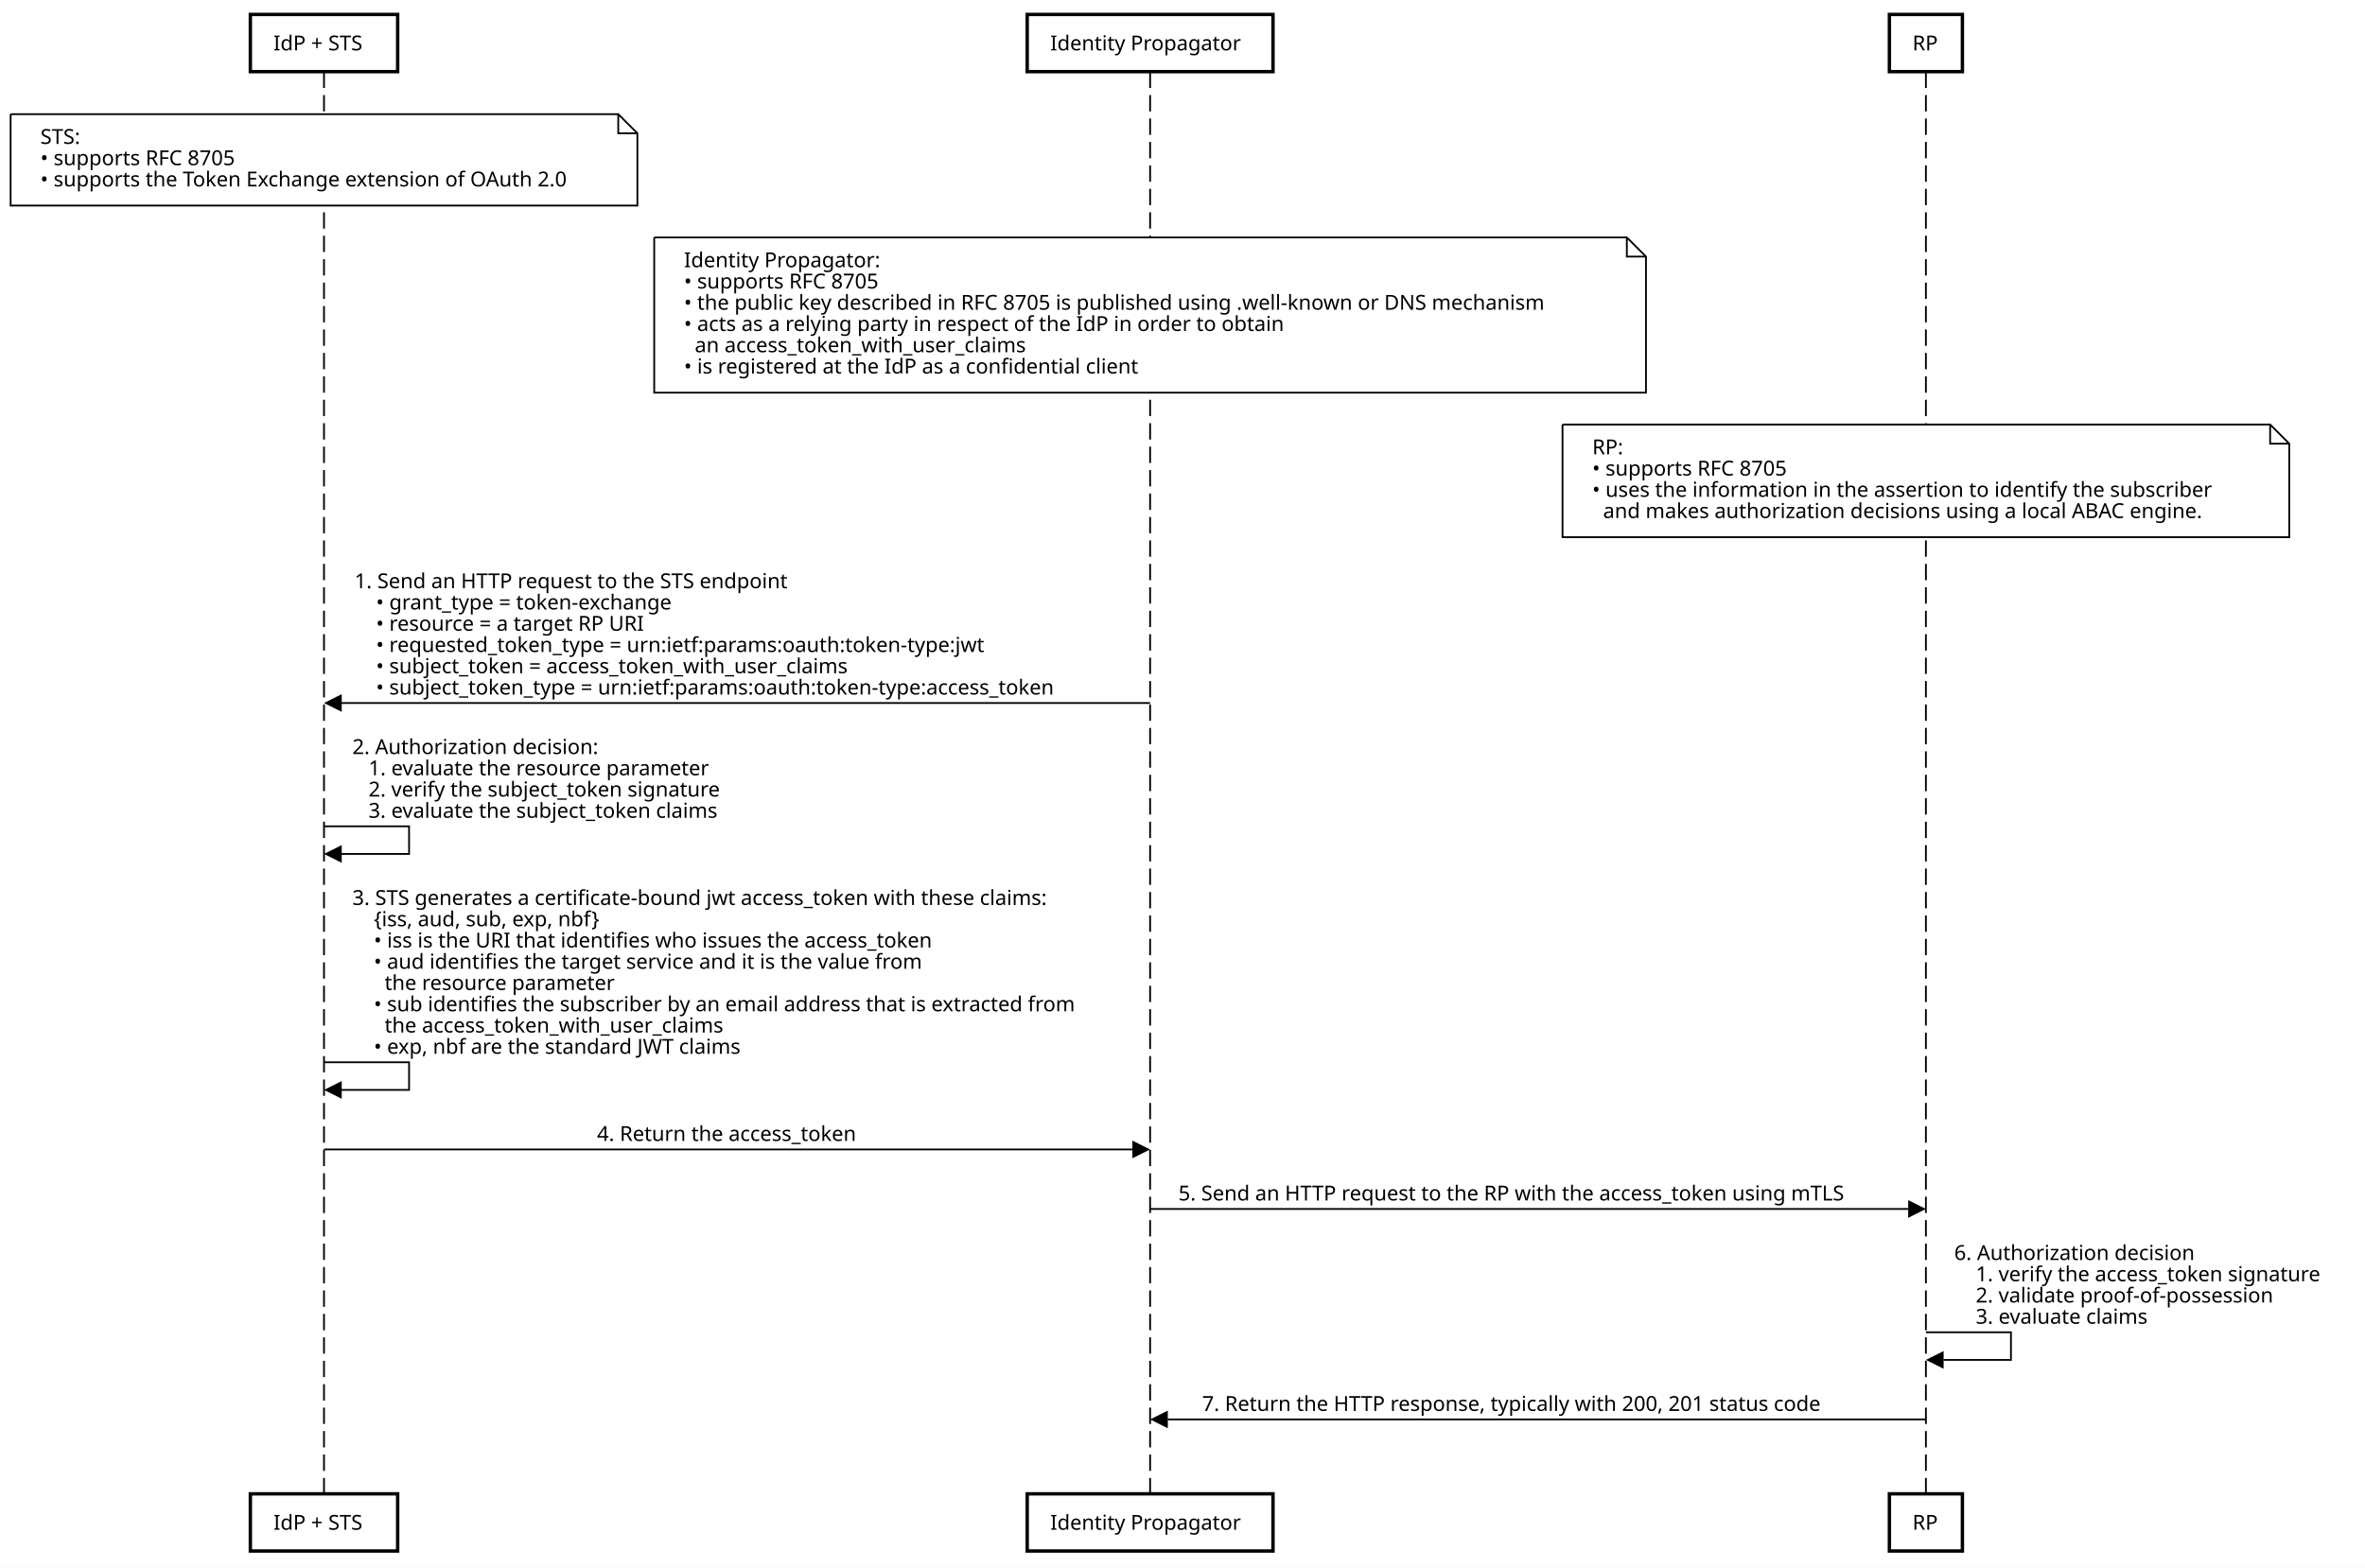
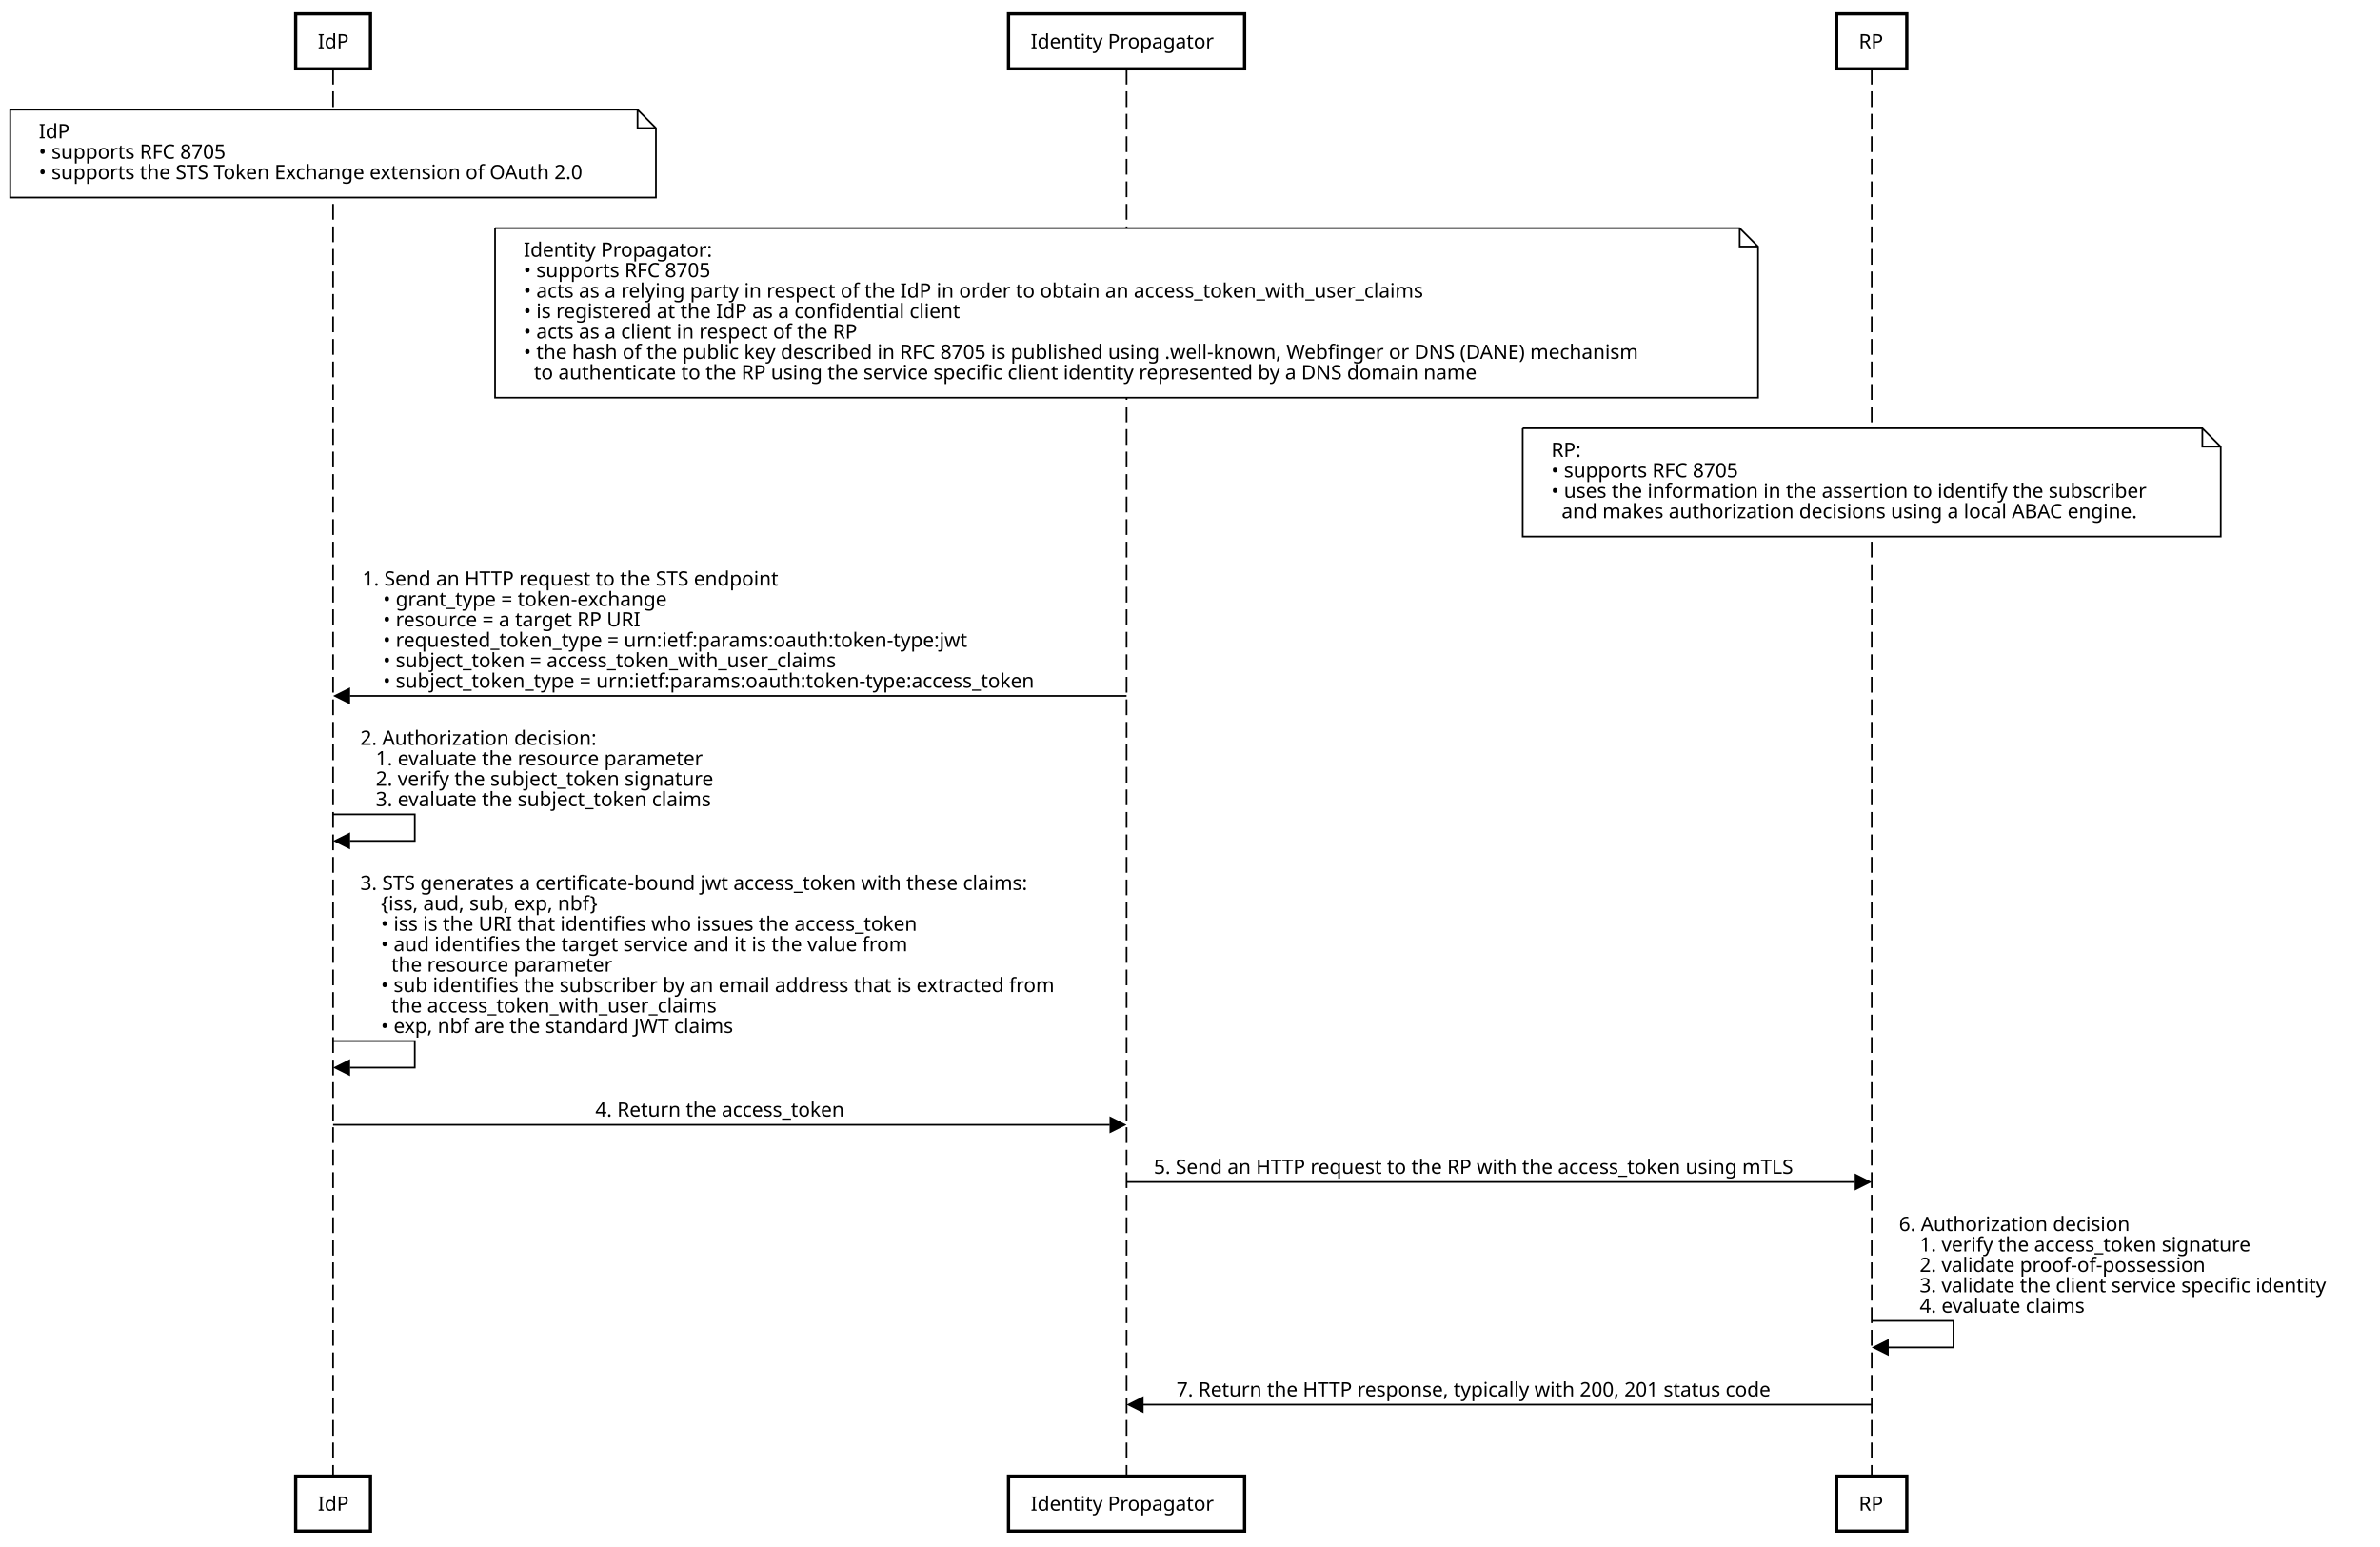
- <svg xmlns="http://www.w3.org/2000/svg" version="1.1" width="1677" height="1112">
+ <svg xmlns="http://www.w3.org/2000/svg" version="1.1" width="1757" height="1142">
  <defs />
  <g>
    <g />
    <g />
    <g />
    <g />
    <g />
    <g />
    <g />
    <g />
    <g />
    <g />
    <g />
    <g />
    <g />
    <g />
    <g />
    <g />
    <g />
    <g />
    <g />
    <g />
    <g />
    <g />
    <g />
    <g />
    <g />
    <g />
    <g />
    <g />
    <g />
    <g />
    <g />
    <g />
    <g />
    <g />
    <g />
    <g />
    <g />
    <g />
    <g />
    <g />
    <g />
-     <g>
-       <rect fill="white" stroke="none" x="0" y="0" width="1677" height="1112" />
-     </g>
-     <g />
-     <g>
-       <path fill="none" stroke="black" paint-order="fill stroke markers" d=" M 229.749 50.815 L 229.749 1059.577" stroke-miterlimit="10" stroke-width="1.257" stroke-dasharray="11.599,5.026" />
-       <path fill="none" stroke="black" paint-order="fill stroke markers" d=" M 815.527 50.815 L 815.527 1059.577" stroke-miterlimit="10" stroke-width="1.257" stroke-dasharray="11.599,5.026" />
-       <path fill="none" stroke="black" paint-order="fill stroke markers" d=" M 1365.637 50.815 L 1365.637 1059.577" stroke-miterlimit="10" stroke-width="1.257" stroke-dasharray="11.599,5.026" />
-     </g>
-     <g>
-       <path fill="none" stroke="none" />
-       <g>
-         <path fill="white" stroke="black" paint-order="fill stroke markers" d=" M 177.522 10.253 L 281.976 10.253 L 281.976 50.815 L 177.522 50.815 L 177.522 10.253 Z" stroke-miterlimit="10" stroke-width="2.413" stroke-dasharray="" />
-       </g>
-       <g>
-         <text fill="black" stroke="none" font-family="sans-serif" font-size="11pt" font-style="normal" font-weight="normal" text-decoration="normal" x="193.883" y="35.736" text-anchor="start" dominant-baseline="alphabetic" xml:space="preserve">IdP + STS</text>
-       </g>
-       <path fill="none" stroke="none" />
-       <g>
-         <path fill="white" stroke="black" paint-order="fill stroke markers" d=" M 728.383 10.253 L 902.671 10.253 L 902.671 50.815 L 728.383 50.815 L 728.383 10.253 Z" stroke-miterlimit="10" stroke-width="2.413" stroke-dasharray="" />
-       </g>
-       <g>
-         <text fill="black" stroke="none" font-family="sans-serif" font-size="11pt" font-style="normal" font-weight="normal" text-decoration="normal" x="744.744" y="35.736" text-anchor="start" dominant-baseline="alphabetic" xml:space="preserve">Identity Propagator</text>
-       </g>
-       <path fill="none" stroke="none" />
-       <g>
-         <path fill="white" stroke="black" paint-order="fill stroke markers" d=" M 1339.751 10.253 L 1391.522 10.253 L 1391.522 50.815 L 1339.751 50.815 L 1339.751 10.253 Z" stroke-miterlimit="10" stroke-width="2.413" stroke-dasharray="" />
-       </g>
-       <g>
-         <text fill="black" stroke="none" font-family="sans-serif" font-size="11pt" font-style="normal" font-weight="normal" text-decoration="normal" x="1356.112" y="35.736" text-anchor="start" dominant-baseline="alphabetic" xml:space="preserve">RP</text>
-       </g>
-       <path fill="none" stroke="none" />
-       <g>
-         <path fill="white" stroke="black" paint-order="fill stroke markers" d=" M 177.522 1059.577 L 281.976 1059.577 L 281.976 1100.138 L 177.522 1100.138 L 177.522 1059.577 Z" stroke-miterlimit="10" stroke-width="2.413" stroke-dasharray="" />
-       </g>
-       <g>
-         <text fill="black" stroke="none" font-family="sans-serif" font-size="11pt" font-style="normal" font-weight="normal" text-decoration="normal" x="193.883" y="1085.06" text-anchor="start" dominant-baseline="alphabetic" xml:space="preserve">IdP + STS</text>
-       </g>
-       <path fill="none" stroke="none" />
-       <g>
-         <path fill="white" stroke="black" paint-order="fill stroke markers" d=" M 728.383 1059.577 L 902.671 1059.577 L 902.671 1100.138 L 728.383 1100.138 L 728.383 1059.577 Z" stroke-miterlimit="10" stroke-width="2.413" stroke-dasharray="" />
-       </g>
-       <g>
-         <text fill="black" stroke="none" font-family="sans-serif" font-size="11pt" font-style="normal" font-weight="normal" text-decoration="normal" x="744.744" y="1085.06" text-anchor="start" dominant-baseline="alphabetic" xml:space="preserve">Identity Propagator</text>
-       </g>
-       <path fill="none" stroke="none" />
-       <g>
-         <path fill="white" stroke="black" paint-order="fill stroke markers" d=" M 1339.751 1059.577 L 1391.522 1059.577 L 1391.522 1100.138 L 1339.751 1100.138 L 1339.751 1059.577 Z" stroke-miterlimit="10" stroke-width="2.413" stroke-dasharray="" />
-       </g>
-       <g>
-         <text fill="black" stroke="none" font-family="sans-serif" font-size="11pt" font-style="normal" font-weight="normal" text-decoration="normal" x="1356.112" y="1085.06" text-anchor="start" dominant-baseline="alphabetic" xml:space="preserve">RP</text>
-       </g>
-     </g>
-     <g>
-       <path fill="white" stroke="black" paint-order="fill stroke markers" d=" M 7.539 80.972 L 438.389 80.972 L 451.96 94.543 L 451.96 145.811 L 7.539 145.811 L 7.539 80.972 M 438.389 80.972 L 438.389 94.543 L 451.96 94.543" stroke-miterlimit="10" stroke-width="1.257" stroke-dasharray="" />
-       <g>
-         <text fill="black" stroke="none" font-family="sans-serif" font-size="11pt" font-style="normal" font-weight="normal" text-decoration="normal" x="28.649" y="102.082" text-anchor="start" dominant-baseline="alphabetic" xml:space="preserve">STS:</text>
+     <g />
+     <g />
+     <g>
+       <rect fill="white" stroke="none" x="0" y="0" width="1757" height="1142" />
+     </g>
+     <g />
+     <g>
+       <path fill="none" stroke="black" paint-order="fill stroke markers" d=" M 245.883 50.815 L 245.883 1089.734" stroke-miterlimit="10" stroke-width="1.257" stroke-dasharray="11.599,5.026" />
+       <path fill="none" stroke="black" paint-order="fill stroke markers" d=" M 831.66 50.815 L 831.66 1089.734" stroke-miterlimit="10" stroke-width="1.257" stroke-dasharray="11.599,5.026" />
+       <path fill="none" stroke="black" paint-order="fill stroke markers" d=" M 1381.77 50.815 L 1381.77 1089.734" stroke-miterlimit="10" stroke-width="1.257" stroke-dasharray="11.599,5.026" />
+     </g>
+     <g>
+       <path fill="none" stroke="none" />
+       <g>
+         <path fill="white" stroke="black" paint-order="fill stroke markers" d=" M 218.272 10.253 L 273.493 10.253 L 273.493 50.815 L 218.272 50.815 L 218.272 10.253 Z" stroke-miterlimit="10" stroke-width="2.413" stroke-dasharray="" />
+       </g>
+       <g>
+         <text fill="black" stroke="none" font-family="sans-serif" font-size="11pt" font-style="normal" font-weight="normal" text-decoration="normal" x="234.633" y="35.736" text-anchor="start" dominant-baseline="alphabetic" xml:space="preserve">IdP</text>
+       </g>
+       <path fill="none" stroke="none" />
+       <g>
+         <path fill="white" stroke="black" paint-order="fill stroke markers" d=" M 744.517 10.253 L 918.804 10.253 L 918.804 50.815 L 744.517 50.815 L 744.517 10.253 Z" stroke-miterlimit="10" stroke-width="2.413" stroke-dasharray="" />
+       </g>
+       <g>
+         <text fill="black" stroke="none" font-family="sans-serif" font-size="11pt" font-style="normal" font-weight="normal" text-decoration="normal" x="760.877" y="35.736" text-anchor="start" dominant-baseline="alphabetic" xml:space="preserve">Identity Propagator</text>
+       </g>
+       <path fill="none" stroke="none" />
+       <g>
+         <path fill="white" stroke="black" paint-order="fill stroke markers" d=" M 1355.885 10.253 L 1407.655 10.253 L 1407.655 50.815 L 1355.885 50.815 L 1355.885 10.253 Z" stroke-miterlimit="10" stroke-width="2.413" stroke-dasharray="" />
+       </g>
+       <g>
+         <text fill="black" stroke="none" font-family="sans-serif" font-size="11pt" font-style="normal" font-weight="normal" text-decoration="normal" x="1372.245" y="35.736" text-anchor="start" dominant-baseline="alphabetic" xml:space="preserve">RP</text>
+       </g>
+       <path fill="none" stroke="none" />
+       <g>
+         <path fill="white" stroke="black" paint-order="fill stroke markers" d=" M 218.272 1089.734 L 273.493 1089.734 L 273.493 1130.296 L 218.272 1130.296 L 218.272 1089.734 Z" stroke-miterlimit="10" stroke-width="2.413" stroke-dasharray="" />
+       </g>
+       <g>
+         <text fill="black" stroke="none" font-family="sans-serif" font-size="11pt" font-style="normal" font-weight="normal" text-decoration="normal" x="234.633" y="1115.217" text-anchor="start" dominant-baseline="alphabetic" xml:space="preserve">IdP</text>
+       </g>
+       <path fill="none" stroke="none" />
+       <g>
+         <path fill="white" stroke="black" paint-order="fill stroke markers" d=" M 744.517 1089.734 L 918.804 1089.734 L 918.804 1130.296 L 744.517 1130.296 L 744.517 1089.734 Z" stroke-miterlimit="10" stroke-width="2.413" stroke-dasharray="" />
+       </g>
+       <g>
+         <text fill="black" stroke="none" font-family="sans-serif" font-size="11pt" font-style="normal" font-weight="normal" text-decoration="normal" x="760.877" y="1115.217" text-anchor="start" dominant-baseline="alphabetic" xml:space="preserve">Identity Propagator</text>
+       </g>
+       <path fill="none" stroke="none" />
+       <g>
+         <path fill="white" stroke="black" paint-order="fill stroke markers" d=" M 1355.885 1089.734 L 1407.655 1089.734 L 1407.655 1130.296 L 1355.885 1130.296 L 1355.885 1089.734 Z" stroke-miterlimit="10" stroke-width="2.413" stroke-dasharray="" />
+       </g>
+       <g>
+         <text fill="black" stroke="none" font-family="sans-serif" font-size="11pt" font-style="normal" font-weight="normal" text-decoration="normal" x="1372.245" y="1115.217" text-anchor="start" dominant-baseline="alphabetic" xml:space="preserve">RP</text>
+       </g>
+     </g>
+     <g>
+       <path fill="white" stroke="black" paint-order="fill stroke markers" d=" M 7.539 80.972 L 470.655 80.972 L 484.226 94.543 L 484.226 145.811 L 7.539 145.811 L 7.539 80.972 M 470.655 80.972 L 470.655 94.543 L 484.226 94.543" stroke-miterlimit="10" stroke-width="1.257" stroke-dasharray="" />
+       <g>
+         <text fill="black" stroke="none" font-family="sans-serif" font-size="11pt" font-style="normal" font-weight="normal" text-decoration="normal" x="28.649" y="102.082" text-anchor="start" dominant-baseline="alphabetic" xml:space="preserve">IdP</text>
        <text fill="black" stroke="none" font-family="sans-serif" font-size="11pt" font-style="normal" font-weight="normal" text-decoration="normal" x="28.649" y="117.161" text-anchor="start" dominant-baseline="alphabetic" xml:space="preserve">• supports RFC 8705</text>
-         <text fill="black" stroke="none" font-family="sans-serif" font-size="11pt" font-style="normal" font-weight="normal" text-decoration="normal" x="28.649" y="132.24" text-anchor="start" dominant-baseline="alphabetic" xml:space="preserve">• supports the Token Exchange extension of OAuth 2.0</text>
-       </g>
-       <path fill="white" stroke="black" paint-order="fill stroke markers" d=" M 463.9 168.429 L 1153.583 168.429 L 1167.154 181.999 L 1167.154 278.503 L 463.9 278.503 L 463.9 168.429 M 1153.583 168.429 L 1153.583 181.999 L 1167.154 181.999" stroke-miterlimit="10" stroke-width="1.257" stroke-dasharray="" />
-       <g>
-         <text fill="black" stroke="none" font-family="sans-serif" font-size="11pt" font-style="normal" font-weight="normal" text-decoration="normal" x="485.01" y="189.539" text-anchor="start" dominant-baseline="alphabetic" xml:space="preserve">Identity Propagator:</text>
-         <text fill="black" stroke="none" font-family="sans-serif" font-size="11pt" font-style="normal" font-weight="normal" text-decoration="normal" x="485.01" y="204.617" text-anchor="start" dominant-baseline="alphabetic" xml:space="preserve">• supports RFC 8705</text>
-         <text fill="black" stroke="none" font-family="sans-serif" font-size="11pt" font-style="normal" font-weight="normal" text-decoration="normal" x="485.01" y="219.696" text-anchor="start" dominant-baseline="alphabetic" xml:space="preserve">• the public key described in RFC 8705 is published using .well-known or DNS mechanism</text>
-         <text fill="black" stroke="none" font-family="sans-serif" font-size="11pt" font-style="normal" font-weight="normal" text-decoration="normal" x="485.01" y="234.775" text-anchor="start" dominant-baseline="alphabetic" xml:space="preserve">• acts as a relying party in respect of the IdP in order to obtain</text>
-         <text fill="black" stroke="none" font-family="sans-serif" font-size="11pt" font-style="normal" font-weight="normal" text-decoration="normal" x="485.01" y="249.853" text-anchor="start" dominant-baseline="alphabetic" xml:space="preserve">  an access_token_with_user_claims</text>
-         <text fill="black" stroke="none" font-family="sans-serif" font-size="11pt" font-style="normal" font-weight="normal" text-decoration="normal" x="485.01" y="264.932" text-anchor="start" dominant-baseline="alphabetic" xml:space="preserve">• is registered at the IdP as a confidential client</text>
-       </g>
-       <path fill="white" stroke="black" paint-order="fill stroke markers" d=" M 1107.968 301.121 L 1609.734 301.121 L 1623.305 314.691 L 1623.305 381.037 L 1107.968 381.037 L 1107.968 301.121 M 1609.734 301.121 L 1609.734 314.691 L 1623.305 314.691" stroke-miterlimit="10" stroke-width="1.257" stroke-dasharray="" />
-       <g>
-         <text fill="black" stroke="none" font-family="sans-serif" font-size="11pt" font-style="normal" font-weight="normal" text-decoration="normal" x="1129.078" y="322.231" text-anchor="start" dominant-baseline="alphabetic" xml:space="preserve">RP:</text>
-         <text fill="black" stroke="none" font-family="sans-serif" font-size="11pt" font-style="normal" font-weight="normal" text-decoration="normal" x="1129.078" y="337.309" text-anchor="start" dominant-baseline="alphabetic" xml:space="preserve">• supports RFC 8705</text>
-         <text fill="black" stroke="none" font-family="sans-serif" font-size="11pt" font-style="normal" font-weight="normal" text-decoration="normal" x="1129.078" y="352.388" text-anchor="start" dominant-baseline="alphabetic" xml:space="preserve">• uses the information in the assertion to identify the subscriber</text>
-         <text fill="black" stroke="none" font-family="sans-serif" font-size="11pt" font-style="normal" font-weight="normal" text-decoration="normal" x="1129.078" y="367.467" text-anchor="start" dominant-baseline="alphabetic" xml:space="preserve">  and makes authorization decisions using a local ABAC engine.</text>
-       </g>
-       <g>
-         <g>
-           <rect fill="white" stroke="none" x="249.151" y="403.655" width="335.957" height="19.602" />
-         </g>
-         <g>
-           <rect fill="white" stroke="none" x="249.151" y="418.734" width="255.157" height="19.602" />
-         </g>
-         <g>
-           <rect fill="white" stroke="none" x="249.151" y="433.813" width="233.54" height="19.602" />
-         </g>
-         <g>
-           <rect fill="white" stroke="none" x="249.151" y="448.891" width="491.94" height="19.602" />
-         </g>
-         <g>
-           <rect fill="white" stroke="none" x="249.151" y="463.97" width="389.84" height="19.602" />
-         </g>
-         <g>
-           <rect fill="white" stroke="none" x="249.151" y="479.049" width="546.974" height="19.602" />
-         </g>
-         <text fill="black" stroke="none" font-family="sans-serif" font-size="11pt" font-style="normal" font-weight="normal" text-decoration="normal" x="251.413" y="417.226" text-anchor="start" dominant-baseline="alphabetic" xml:space="preserve">1. Send an HTTP request to the STS endpoint</text>
-         <text fill="black" stroke="none" font-family="sans-serif" font-size="11pt" font-style="normal" font-weight="normal" text-decoration="normal" x="251.413" y="432.305" text-anchor="start" dominant-baseline="alphabetic" xml:space="preserve">    • grant_type = token-exchange</text>
-         <text fill="black" stroke="none" font-family="sans-serif" font-size="11pt" font-style="normal" font-weight="normal" text-decoration="normal" x="251.413" y="447.384" text-anchor="start" dominant-baseline="alphabetic" xml:space="preserve">    • resource = a target RP URI</text>
-         <text fill="black" stroke="none" font-family="sans-serif" font-size="11pt" font-style="normal" font-weight="normal" text-decoration="normal" x="251.413" y="462.462" text-anchor="start" dominant-baseline="alphabetic" xml:space="preserve">    • requested_token_type = urn:ietf:params:oauth:token-type:jwt</text>
-         <text fill="black" stroke="none" font-family="sans-serif" font-size="11pt" font-style="normal" font-weight="normal" text-decoration="normal" x="251.413" y="477.541" text-anchor="start" dominant-baseline="alphabetic" xml:space="preserve">    • subject_token = access_token_with_user_claims</text>
-         <text fill="black" stroke="none" font-family="sans-serif" font-size="11pt" font-style="normal" font-weight="normal" text-decoration="normal" x="251.413" y="492.619" text-anchor="start" dominant-baseline="alphabetic" xml:space="preserve">    • subject_token_type = urn:ietf:params:oauth:token-type:access_token</text>
-       </g>
-       <g>
-         <path fill="none" stroke="black" paint-order="fill stroke markers" d=" M 815.527 498.651 L 242.164 498.651" stroke-miterlimit="10" stroke-width="1.257" stroke-dasharray="" />
-         <g transform="translate(229.7494,498.6509) translate(-229.7494,-498.6509)">
-           <path fill="black" stroke="none" paint-order="stroke fill markers" d=" M 242.315 492.368 L 229.749 498.651 L 242.315 504.934 Z" />
-         </g>
-       </g>
-       <g>
-         <g>
-           <rect fill="white" stroke="none" x="247.593" y="521.269" width="191.607" height="19.602" />
-         </g>
-         <g>
-           <rect fill="white" stroke="none" x="247.593" y="536.348" width="280.09" height="19.602" />
-         </g>
-         <g>
-           <rect fill="white" stroke="none" x="247.593" y="551.426" width="287.39" height="19.602" />
-         </g>
-         <g>
-           <rect fill="white" stroke="none" x="247.593" y="566.505" width="287.857" height="19.602" />
-         </g>
-         <text fill="black" stroke="none" font-family="sans-serif" font-size="11pt" font-style="normal" font-weight="normal" text-decoration="normal" x="249.854" y="534.84" text-anchor="start" dominant-baseline="alphabetic" xml:space="preserve">2. Authorization decision:</text>
-         <text fill="black" stroke="none" font-family="sans-serif" font-size="11pt" font-style="normal" font-weight="normal" text-decoration="normal" x="249.854" y="549.918" text-anchor="start" dominant-baseline="alphabetic" xml:space="preserve">   1. evaluate the resource parameter</text>
-         <text fill="black" stroke="none" font-family="sans-serif" font-size="11pt" font-style="normal" font-weight="normal" text-decoration="normal" x="249.854" y="564.997" text-anchor="start" dominant-baseline="alphabetic" xml:space="preserve">   2. verify the subject_token signature</text>
-         <text fill="black" stroke="none" font-family="sans-serif" font-size="11pt" font-style="normal" font-weight="normal" text-decoration="normal" x="249.854" y="580.076" text-anchor="start" dominant-baseline="alphabetic" xml:space="preserve">   3. evaluate the subject_token claims</text>
-       </g>
-       <g>
-         <path fill="none" stroke="black" paint-order="fill stroke markers" d=" M 229.749 586.107 L 290.064 586.107 L 290.064 605.709 L 242.164 605.709" stroke-miterlimit="10" stroke-width="1.257" stroke-dasharray="" />
-         <g transform="translate(229.7494,605.7093) translate(-229.7494,-605.7093)">
-           <path fill="black" stroke="none" paint-order="stroke fill markers" d=" M 242.315 599.427 L 229.749 605.709 L 242.315 611.992 Z" />
-         </g>
-       </g>
-       <g>
-         <g>
-           <rect fill="white" stroke="none" x="247.593" y="628.327" width="540.457" height="19.602" />
-         </g>
-         <g>
-           <rect fill="white" stroke="none" x="247.593" y="643.406" width="202.99" height="19.602" />
-         </g>
-         <g>
-           <rect fill="white" stroke="none" x="247.593" y="658.485" width="453.79" height="19.602" />
-         </g>
-         <g>
-           <rect fill="white" stroke="none" x="247.593" y="673.563" width="447.024" height="19.602" />
-         </g>
-         <g>
-           <rect fill="white" stroke="none" x="247.593" y="688.642" width="206.907" height="19.602" />
-         </g>
-         <g>
-           <rect fill="white" stroke="none" x="247.593" y="703.721" width="562.657" height="19.602" />
-         </g>
-         <g>
-           <rect fill="white" stroke="none" x="247.593" y="718.799" width="291.407" height="19.602" />
-         </g>
-         <g>
-           <rect fill="white" stroke="none" x="247.593" y="733.878" width="307.574" height="19.602" />
-         </g>
-         <text fill="black" stroke="none" font-family="sans-serif" font-size="11pt" font-style="normal" font-weight="normal" text-decoration="normal" x="249.854" y="641.898" text-anchor="start" dominant-baseline="alphabetic" xml:space="preserve">3. STS generates a certificate-bound jwt access_token with these claims:</text>
-         <text fill="black" stroke="none" font-family="sans-serif" font-size="11pt" font-style="normal" font-weight="normal" text-decoration="normal" x="249.854" y="656.977" text-anchor="start" dominant-baseline="alphabetic" xml:space="preserve">    {iss, aud, sub, exp, nbf}</text>
-         <text fill="black" stroke="none" font-family="sans-serif" font-size="11pt" font-style="normal" font-weight="normal" text-decoration="normal" x="249.854" y="672.055" text-anchor="start" dominant-baseline="alphabetic" xml:space="preserve">    • iss is the URI that identifies who issues the access_token</text>
-         <text fill="black" stroke="none" font-family="sans-serif" font-size="11pt" font-style="normal" font-weight="normal" text-decoration="normal" x="249.854" y="687.134" text-anchor="start" dominant-baseline="alphabetic" xml:space="preserve">    • aud identifies the target service and it is the value from</text>
-         <text fill="black" stroke="none" font-family="sans-serif" font-size="11pt" font-style="normal" font-weight="normal" text-decoration="normal" x="249.854" y="702.213" text-anchor="start" dominant-baseline="alphabetic" xml:space="preserve">      the resource parameter</text>
-         <text fill="black" stroke="none" font-family="sans-serif" font-size="11pt" font-style="normal" font-weight="normal" text-decoration="normal" x="249.854" y="717.291" text-anchor="start" dominant-baseline="alphabetic" xml:space="preserve">    • sub identifies the subscriber by an email address that is extracted from</text>
-         <text fill="black" stroke="none" font-family="sans-serif" font-size="11pt" font-style="normal" font-weight="normal" text-decoration="normal" x="249.854" y="732.37" text-anchor="start" dominant-baseline="alphabetic" xml:space="preserve">      the access_token_with_user_claims</text>
-         <text fill="black" stroke="none" font-family="sans-serif" font-size="11pt" font-style="normal" font-weight="normal" text-decoration="normal" x="249.854" y="747.449" text-anchor="start" dominant-baseline="alphabetic" xml:space="preserve">    • exp, nbf are the standard JWT claims</text>
-       </g>
-       <g>
-         <path fill="none" stroke="black" paint-order="fill stroke markers" d=" M 229.749 753.48 L 290.064 753.48 L 290.064 773.082 L 242.164 773.082" stroke-miterlimit="10" stroke-width="1.257" stroke-dasharray="" />
-         <g transform="translate(229.7494,773.0823) translate(-229.7494,-773.0823)">
-           <path fill="black" stroke="none" paint-order="stroke fill markers" d=" M 242.315 766.8 L 229.749 773.082 L 242.315 779.365 Z" />
-         </g>
-       </g>
-       <g>
-         <g>
-           <rect fill="white" stroke="none" x="421.085" y="795.7" width="203.107" height="19.602" />
-         </g>
-         <text fill="black" stroke="none" font-family="sans-serif" font-size="11pt" font-style="normal" font-weight="normal" text-decoration="normal" x="423.347" y="809.271" text-anchor="start" dominant-baseline="alphabetic" xml:space="preserve">4. Return the access_token</text>
-       </g>
-       <g>
-         <path fill="none" stroke="black" paint-order="fill stroke markers" d=" M 229.749 815.303 L 803.112 815.303" stroke-miterlimit="10" stroke-width="1.257" stroke-dasharray="" />
-         <g transform="translate(815.527,815.3026) translate(-815.527,-815.3026)">
-           <path fill="black" stroke="none" paint-order="stroke fill markers" d=" M 802.961 809.02 L 815.527 815.303 L 802.961 821.585 Z" />
-         </g>
-       </g>
-       <g>
-         <g>
-           <rect fill="white" stroke="none" x="833.37" y="837.921" width="514.424" height="19.602" />
-         </g>
-         <text fill="black" stroke="none" font-family="sans-serif" font-size="11pt" font-style="normal" font-weight="normal" text-decoration="normal" x="835.632" y="851.491" text-anchor="start" dominant-baseline="alphabetic" xml:space="preserve">5. Send an HTTP request to the RP with the access_token using mTLS</text>
-       </g>
-       <g>
-         <path fill="none" stroke="black" paint-order="fill stroke markers" d=" M 815.527 857.523 L 1353.222 857.523" stroke-miterlimit="10" stroke-width="1.257" stroke-dasharray="" />
-         <g transform="translate(1365.637,857.5228) translate(-1365.637,-857.5228)">
-           <path fill="black" stroke="none" paint-order="stroke fill markers" d=" M 1353.071 851.24 L 1365.637 857.523 L 1353.071 863.806 Z" />
-         </g>
-       </g>
-       <g>
-         <g>
-           <rect fill="white" stroke="none" x="1383.48" y="880.141" width="186.657" height="19.602" />
-         </g>
-         <g>
-           <rect fill="white" stroke="none" x="1383.48" y="895.219" width="288.307" height="19.602" />
-         </g>
-         <g>
-           <rect fill="white" stroke="none" x="1383.48" y="910.298" width="247.324" height="19.602" />
-         </g>
-         <g>
-           <rect fill="white" stroke="none" x="1383.48" y="925.377" width="157.54" height="19.602" />
-         </g>
-         <text fill="black" stroke="none" font-family="sans-serif" font-size="11pt" font-style="normal" font-weight="normal" text-decoration="normal" x="1385.742" y="893.712" text-anchor="start" dominant-baseline="alphabetic" xml:space="preserve">6. Authorization decision</text>
-         <text fill="black" stroke="none" font-family="sans-serif" font-size="11pt" font-style="normal" font-weight="normal" text-decoration="normal" x="1385.742" y="908.79" text-anchor="start" dominant-baseline="alphabetic" xml:space="preserve">    1. verify the access_token signature</text>
-         <text fill="black" stroke="none" font-family="sans-serif" font-size="11pt" font-style="normal" font-weight="normal" text-decoration="normal" x="1385.742" y="923.869" text-anchor="start" dominant-baseline="alphabetic" xml:space="preserve">    2. validate proof-of-possession</text>
-         <text fill="black" stroke="none" font-family="sans-serif" font-size="11pt" font-style="normal" font-weight="normal" text-decoration="normal" x="1385.742" y="938.947" text-anchor="start" dominant-baseline="alphabetic" xml:space="preserve">    3. evaluate claims</text>
-       </g>
-       <g>
-         <path fill="none" stroke="black" paint-order="fill stroke markers" d=" M 1365.637 944.979 L 1425.951 944.979 L 1425.951 964.581 L 1378.051 964.581" stroke-miterlimit="10" stroke-width="1.257" stroke-dasharray="" />
-         <g transform="translate(1365.637,964.5812) translate(-1365.637,-964.5812)">
-           <path fill="black" stroke="none" paint-order="stroke fill markers" d=" M 1378.202 958.298 L 1365.637 964.581 L 1378.202 970.864 Z" />
-         </g>
-       </g>
-       <g>
-         <g>
-           <rect fill="white" stroke="none" x="850.145" y="987.199" width="480.874" height="19.602" />
-         </g>
-         <text fill="black" stroke="none" font-family="sans-serif" font-size="11pt" font-style="normal" font-weight="normal" text-decoration="normal" x="852.407" y="1000.77" text-anchor="start" dominant-baseline="alphabetic" xml:space="preserve">7. Return the HTTP response, typically with 200, 201 status code</text>
-       </g>
-       <g>
-         <path fill="none" stroke="black" paint-order="fill stroke markers" d=" M 1365.637 1006.801 L 827.942 1006.801" stroke-miterlimit="10" stroke-width="1.257" stroke-dasharray="" />
-         <g transform="translate(815.527,1006.801) translate(-815.527,-1006.801)">
-           <path fill="black" stroke="none" paint-order="stroke fill markers" d=" M 828.093 1000.519 L 815.527 1006.801 L 828.093 1013.084 Z" />
+         <text fill="black" stroke="none" font-family="sans-serif" font-size="11pt" font-style="normal" font-weight="normal" text-decoration="normal" x="28.649" y="132.24" text-anchor="start" dominant-baseline="alphabetic" xml:space="preserve">• supports the STS Token Exchange extension of OAuth 2.0</text>
+       </g>
+       <path fill="white" stroke="black" paint-order="fill stroke markers" d=" M 365.467 168.429 L 1284.283 168.429 L 1297.854 181.999 L 1297.854 293.581 L 365.467 293.581 L 365.467 168.429 M 1284.283 168.429 L 1284.283 181.999 L 1297.854 181.999" stroke-miterlimit="10" stroke-width="1.257" stroke-dasharray="" />
+       <g>
+         <text fill="black" stroke="none" font-family="sans-serif" font-size="11pt" font-style="normal" font-weight="normal" text-decoration="normal" x="386.577" y="189.539" text-anchor="start" dominant-baseline="alphabetic" xml:space="preserve">Identity Propagator:</text>
+         <text fill="black" stroke="none" font-family="sans-serif" font-size="11pt" font-style="normal" font-weight="normal" text-decoration="normal" x="386.577" y="204.617" text-anchor="start" dominant-baseline="alphabetic" xml:space="preserve">• supports RFC 8705</text>
+         <text fill="black" stroke="none" font-family="sans-serif" font-size="11pt" font-style="normal" font-weight="normal" text-decoration="normal" x="386.577" y="219.696" text-anchor="start" dominant-baseline="alphabetic" xml:space="preserve">• acts as a relying party in respect of the IdP in order to obtain an access_token_with_user_claims</text>
+         <text fill="black" stroke="none" font-family="sans-serif" font-size="11pt" font-style="normal" font-weight="normal" text-decoration="normal" x="386.577" y="234.775" text-anchor="start" dominant-baseline="alphabetic" xml:space="preserve">• is registered at the IdP as a confidential client</text>
+         <text fill="black" stroke="none" font-family="sans-serif" font-size="11pt" font-style="normal" font-weight="normal" text-decoration="normal" x="386.577" y="249.853" text-anchor="start" dominant-baseline="alphabetic" xml:space="preserve">• acts as a client in respect of the RP</text>
+         <text fill="black" stroke="none" font-family="sans-serif" font-size="11pt" font-style="normal" font-weight="normal" text-decoration="normal" x="386.577" y="264.932" text-anchor="start" dominant-baseline="alphabetic" xml:space="preserve">• the hash of the public key described in RFC 8705 is published using .well-known, Webfinger or DNS (DANE) mechanism</text>
+         <text fill="black" stroke="none" font-family="sans-serif" font-size="11pt" font-style="normal" font-weight="normal" text-decoration="normal" x="386.577" y="280.011" text-anchor="start" dominant-baseline="alphabetic" xml:space="preserve">  to authenticate to the RP using the service specific client identity represented by a DNS domain name</text>
+       </g>
+       <path fill="white" stroke="black" paint-order="fill stroke markers" d=" M 1124.102 316.199 L 1625.868 316.199 L 1639.438 329.77 L 1639.438 396.116 L 1124.102 396.116 L 1124.102 316.199 M 1625.868 316.199 L 1625.868 329.77 L 1639.438 329.77" stroke-miterlimit="10" stroke-width="1.257" stroke-dasharray="" />
+       <g>
+         <text fill="black" stroke="none" font-family="sans-serif" font-size="11pt" font-style="normal" font-weight="normal" text-decoration="normal" x="1145.212" y="337.309" text-anchor="start" dominant-baseline="alphabetic" xml:space="preserve">RP:</text>
+         <text fill="black" stroke="none" font-family="sans-serif" font-size="11pt" font-style="normal" font-weight="normal" text-decoration="normal" x="1145.212" y="352.388" text-anchor="start" dominant-baseline="alphabetic" xml:space="preserve">• supports RFC 8705</text>
+         <text fill="black" stroke="none" font-family="sans-serif" font-size="11pt" font-style="normal" font-weight="normal" text-decoration="normal" x="1145.212" y="367.467" text-anchor="start" dominant-baseline="alphabetic" xml:space="preserve">• uses the information in the assertion to identify the subscriber</text>
+         <text fill="black" stroke="none" font-family="sans-serif" font-size="11pt" font-style="normal" font-weight="normal" text-decoration="normal" x="1145.212" y="382.545" text-anchor="start" dominant-baseline="alphabetic" xml:space="preserve">  and makes authorization decisions using a local ABAC engine.</text>
+       </g>
+       <g>
+         <g>
+           <rect fill="white" stroke="none" x="265.285" y="418.734" width="335.957" height="19.602" />
+         </g>
+         <g>
+           <rect fill="white" stroke="none" x="265.285" y="433.813" width="255.157" height="19.602" />
+         </g>
+         <g>
+           <rect fill="white" stroke="none" x="265.285" y="448.891" width="233.54" height="19.602" />
+         </g>
+         <g>
+           <rect fill="white" stroke="none" x="265.285" y="463.97" width="491.94" height="19.602" />
+         </g>
+         <g>
+           <rect fill="white" stroke="none" x="265.285" y="479.049" width="389.84" height="19.602" />
+         </g>
+         <g>
+           <rect fill="white" stroke="none" x="265.285" y="494.127" width="546.974" height="19.602" />
+         </g>
+         <text fill="black" stroke="none" font-family="sans-serif" font-size="11pt" font-style="normal" font-weight="normal" text-decoration="normal" x="267.547" y="432.305" text-anchor="start" dominant-baseline="alphabetic" xml:space="preserve">1. Send an HTTP request to the STS endpoint</text>
+         <text fill="black" stroke="none" font-family="sans-serif" font-size="11pt" font-style="normal" font-weight="normal" text-decoration="normal" x="267.547" y="447.384" text-anchor="start" dominant-baseline="alphabetic" xml:space="preserve">    • grant_type = token-exchange</text>
+         <text fill="black" stroke="none" font-family="sans-serif" font-size="11pt" font-style="normal" font-weight="normal" text-decoration="normal" x="267.547" y="462.462" text-anchor="start" dominant-baseline="alphabetic" xml:space="preserve">    • resource = a target RP URI</text>
+         <text fill="black" stroke="none" font-family="sans-serif" font-size="11pt" font-style="normal" font-weight="normal" text-decoration="normal" x="267.547" y="477.541" text-anchor="start" dominant-baseline="alphabetic" xml:space="preserve">    • requested_token_type = urn:ietf:params:oauth:token-type:jwt</text>
+         <text fill="black" stroke="none" font-family="sans-serif" font-size="11pt" font-style="normal" font-weight="normal" text-decoration="normal" x="267.547" y="492.619" text-anchor="start" dominant-baseline="alphabetic" xml:space="preserve">    • subject_token = access_token_with_user_claims</text>
+         <text fill="black" stroke="none" font-family="sans-serif" font-size="11pt" font-style="normal" font-weight="normal" text-decoration="normal" x="267.547" y="507.698" text-anchor="start" dominant-baseline="alphabetic" xml:space="preserve">    • subject_token_type = urn:ietf:params:oauth:token-type:access_token</text>
+       </g>
+       <g>
+         <path fill="none" stroke="black" paint-order="fill stroke markers" d=" M 831.66 513.73 L 258.298 513.73" stroke-miterlimit="10" stroke-width="1.257" stroke-dasharray="" />
+         <g transform="translate(245.8828,513.7296) translate(-245.8828,-513.7296)">
+           <path fill="black" stroke="none" paint-order="stroke fill markers" d=" M 258.448 507.447 L 245.883 513.73 L 258.448 520.012 Z" />
+         </g>
+       </g>
+       <g>
+         <g>
+           <rect fill="white" stroke="none" x="263.726" y="536.348" width="191.607" height="19.602" />
+         </g>
+         <g>
+           <rect fill="white" stroke="none" x="263.726" y="551.426" width="280.09" height="19.602" />
+         </g>
+         <g>
+           <rect fill="white" stroke="none" x="263.726" y="566.505" width="287.39" height="19.602" />
+         </g>
+         <g>
+           <rect fill="white" stroke="none" x="263.726" y="581.583" width="287.857" height="19.602" />
+         </g>
+         <text fill="black" stroke="none" font-family="sans-serif" font-size="11pt" font-style="normal" font-weight="normal" text-decoration="normal" x="265.988" y="549.918" text-anchor="start" dominant-baseline="alphabetic" xml:space="preserve">2. Authorization decision:</text>
+         <text fill="black" stroke="none" font-family="sans-serif" font-size="11pt" font-style="normal" font-weight="normal" text-decoration="normal" x="265.988" y="564.997" text-anchor="start" dominant-baseline="alphabetic" xml:space="preserve">   1. evaluate the resource parameter</text>
+         <text fill="black" stroke="none" font-family="sans-serif" font-size="11pt" font-style="normal" font-weight="normal" text-decoration="normal" x="265.988" y="580.076" text-anchor="start" dominant-baseline="alphabetic" xml:space="preserve">   2. verify the subject_token signature</text>
+         <text fill="black" stroke="none" font-family="sans-serif" font-size="11pt" font-style="normal" font-weight="normal" text-decoration="normal" x="265.988" y="595.154" text-anchor="start" dominant-baseline="alphabetic" xml:space="preserve">   3. evaluate the subject_token claims</text>
+       </g>
+       <g>
+         <path fill="none" stroke="black" paint-order="fill stroke markers" d=" M 245.883 601.186 L 306.197 601.186 L 306.197 620.788 L 258.298 620.788" stroke-miterlimit="10" stroke-width="1.257" stroke-dasharray="" />
+         <g transform="translate(245.8828,620.788) translate(-245.8828,-620.788)">
+           <path fill="black" stroke="none" paint-order="stroke fill markers" d=" M 258.448 614.505 L 245.883 620.788 L 258.448 627.071 Z" />
+         </g>
+       </g>
+       <g>
+         <g>
+           <rect fill="white" stroke="none" x="263.726" y="643.406" width="540.457" height="19.602" />
+         </g>
+         <g>
+           <rect fill="white" stroke="none" x="263.726" y="658.485" width="202.99" height="19.602" />
+         </g>
+         <g>
+           <rect fill="white" stroke="none" x="263.726" y="673.563" width="453.79" height="19.602" />
+         </g>
+         <g>
+           <rect fill="white" stroke="none" x="263.726" y="688.642" width="447.024" height="19.602" />
+         </g>
+         <g>
+           <rect fill="white" stroke="none" x="263.726" y="703.721" width="206.907" height="19.602" />
+         </g>
+         <g>
+           <rect fill="white" stroke="none" x="263.726" y="718.799" width="562.657" height="19.602" />
+         </g>
+         <g>
+           <rect fill="white" stroke="none" x="263.726" y="733.878" width="291.407" height="19.602" />
+         </g>
+         <g>
+           <rect fill="white" stroke="none" x="263.726" y="748.957" width="307.574" height="19.602" />
+         </g>
+         <text fill="black" stroke="none" font-family="sans-serif" font-size="11pt" font-style="normal" font-weight="normal" text-decoration="normal" x="265.988" y="656.977" text-anchor="start" dominant-baseline="alphabetic" xml:space="preserve">3. STS generates a certificate-bound jwt access_token with these claims:</text>
+         <text fill="black" stroke="none" font-family="sans-serif" font-size="11pt" font-style="normal" font-weight="normal" text-decoration="normal" x="265.988" y="672.055" text-anchor="start" dominant-baseline="alphabetic" xml:space="preserve">    {iss, aud, sub, exp, nbf}</text>
+         <text fill="black" stroke="none" font-family="sans-serif" font-size="11pt" font-style="normal" font-weight="normal" text-decoration="normal" x="265.988" y="687.134" text-anchor="start" dominant-baseline="alphabetic" xml:space="preserve">    • iss is the URI that identifies who issues the access_token</text>
+         <text fill="black" stroke="none" font-family="sans-serif" font-size="11pt" font-style="normal" font-weight="normal" text-decoration="normal" x="265.988" y="702.213" text-anchor="start" dominant-baseline="alphabetic" xml:space="preserve">    • aud identifies the target service and it is the value from</text>
+         <text fill="black" stroke="none" font-family="sans-serif" font-size="11pt" font-style="normal" font-weight="normal" text-decoration="normal" x="265.988" y="717.291" text-anchor="start" dominant-baseline="alphabetic" xml:space="preserve">      the resource parameter</text>
+         <text fill="black" stroke="none" font-family="sans-serif" font-size="11pt" font-style="normal" font-weight="normal" text-decoration="normal" x="265.988" y="732.37" text-anchor="start" dominant-baseline="alphabetic" xml:space="preserve">    • sub identifies the subscriber by an email address that is extracted from</text>
+         <text fill="black" stroke="none" font-family="sans-serif" font-size="11pt" font-style="normal" font-weight="normal" text-decoration="normal" x="265.988" y="747.449" text-anchor="start" dominant-baseline="alphabetic" xml:space="preserve">      the access_token_with_user_claims</text>
+         <text fill="black" stroke="none" font-family="sans-serif" font-size="11pt" font-style="normal" font-weight="normal" text-decoration="normal" x="265.988" y="762.527" text-anchor="start" dominant-baseline="alphabetic" xml:space="preserve">    • exp, nbf are the standard JWT claims</text>
+       </g>
+       <g>
+         <path fill="none" stroke="black" paint-order="fill stroke markers" d=" M 245.883 768.559 L 306.197 768.559 L 306.197 788.161 L 258.298 788.161" stroke-miterlimit="10" stroke-width="1.257" stroke-dasharray="" />
+         <g transform="translate(245.8828,788.161) translate(-245.8828,-788.161)">
+           <path fill="black" stroke="none" paint-order="stroke fill markers" d=" M 258.448 781.878 L 245.883 788.161 L 258.448 794.444 Z" />
+         </g>
+       </g>
+       <g>
+         <g>
+           <rect fill="white" stroke="none" x="437.218" y="810.779" width="203.107" height="19.602" />
+         </g>
+         <text fill="black" stroke="none" font-family="sans-serif" font-size="11pt" font-style="normal" font-weight="normal" text-decoration="normal" x="439.48" y="824.35" text-anchor="start" dominant-baseline="alphabetic" xml:space="preserve">4. Return the access_token</text>
+       </g>
+       <g>
+         <path fill="none" stroke="black" paint-order="fill stroke markers" d=" M 245.883 830.381 L 819.246 830.381" stroke-miterlimit="10" stroke-width="1.257" stroke-dasharray="" />
+         <g transform="translate(831.6603,830.3812) translate(-831.6603,-830.3812)">
+           <path fill="black" stroke="none" paint-order="stroke fill markers" d=" M 819.095 824.098 L 831.66 830.381 L 819.095 836.664 Z" />
+         </g>
+       </g>
+       <g>
+         <g>
+           <rect fill="white" stroke="none" x="849.503" y="852.999" width="514.424" height="19.602" />
+         </g>
+         <text fill="black" stroke="none" font-family="sans-serif" font-size="11pt" font-style="normal" font-weight="normal" text-decoration="normal" x="851.765" y="866.57" text-anchor="start" dominant-baseline="alphabetic" xml:space="preserve">5. Send an HTTP request to the RP with the access_token using mTLS</text>
+       </g>
+       <g>
+         <path fill="none" stroke="black" paint-order="fill stroke markers" d=" M 831.66 872.601 L 1369.355 872.601" stroke-miterlimit="10" stroke-width="1.257" stroke-dasharray="" />
+         <g transform="translate(1381.77,872.6014) translate(-1381.77,-872.6014)">
+           <path fill="black" stroke="none" paint-order="stroke fill markers" d=" M 1369.205 866.319 L 1381.77 872.601 L 1369.205 878.884 Z" />
+         </g>
+       </g>
+       <g>
+         <g>
+           <rect fill="white" stroke="none" x="1399.613" y="895.219" width="186.657" height="19.602" />
+         </g>
+         <g>
+           <rect fill="white" stroke="none" x="1399.613" y="910.298" width="288.307" height="19.602" />
+         </g>
+         <g>
+           <rect fill="white" stroke="none" x="1399.613" y="925.377" width="247.324" height="19.602" />
+         </g>
+         <g>
+           <rect fill="white" stroke="none" x="1399.613" y="940.455" width="352.54" height="19.602" />
+         </g>
+         <g>
+           <rect fill="white" stroke="none" x="1399.613" y="955.534" width="157.54" height="19.602" />
+         </g>
+         <text fill="black" stroke="none" font-family="sans-serif" font-size="11pt" font-style="normal" font-weight="normal" text-decoration="normal" x="1401.875" y="908.79" text-anchor="start" dominant-baseline="alphabetic" xml:space="preserve">6. Authorization decision</text>
+         <text fill="black" stroke="none" font-family="sans-serif" font-size="11pt" font-style="normal" font-weight="normal" text-decoration="normal" x="1401.875" y="923.869" text-anchor="start" dominant-baseline="alphabetic" xml:space="preserve">    1. verify the access_token signature</text>
+         <text fill="black" stroke="none" font-family="sans-serif" font-size="11pt" font-style="normal" font-weight="normal" text-decoration="normal" x="1401.875" y="938.947" text-anchor="start" dominant-baseline="alphabetic" xml:space="preserve">    2. validate proof-of-possession</text>
+         <text fill="black" stroke="none" font-family="sans-serif" font-size="11pt" font-style="normal" font-weight="normal" text-decoration="normal" x="1401.875" y="954.026" text-anchor="start" dominant-baseline="alphabetic" xml:space="preserve">    3. validate the client service specific identity</text>
+         <text fill="black" stroke="none" font-family="sans-serif" font-size="11pt" font-style="normal" font-weight="normal" text-decoration="normal" x="1401.875" y="969.105" text-anchor="start" dominant-baseline="alphabetic" xml:space="preserve">    4. evaluate claims</text>
+       </g>
+       <g>
+         <path fill="none" stroke="black" paint-order="fill stroke markers" d=" M 1381.77 975.136 L 1442.085 975.136 L 1442.085 994.738 L 1394.185 994.738" stroke-miterlimit="10" stroke-width="1.257" stroke-dasharray="" />
+         <g transform="translate(1381.77,994.7385) translate(-1381.77,-994.7385)">
+           <path fill="black" stroke="none" paint-order="stroke fill markers" d=" M 1394.336 988.456 L 1381.77 994.738 L 1394.336 1001.021 Z" />
+         </g>
+       </g>
+       <g>
+         <g>
+           <rect fill="white" stroke="none" x="866.278" y="1017.356" width="480.874" height="19.602" />
+         </g>
+         <text fill="black" stroke="none" font-family="sans-serif" font-size="11pt" font-style="normal" font-weight="normal" text-decoration="normal" x="868.54" y="1030.927" text-anchor="start" dominant-baseline="alphabetic" xml:space="preserve">7. Return the HTTP response, typically with 200, 201 status code</text>
+       </g>
+       <g>
+         <path fill="none" stroke="black" paint-order="fill stroke markers" d=" M 1381.77 1036.959 L 844.075 1036.959" stroke-miterlimit="10" stroke-width="1.257" stroke-dasharray="" />
+         <g transform="translate(831.6603,1036.959) translate(-831.6603,-1036.959)">
+           <path fill="black" stroke="none" paint-order="stroke fill markers" d=" M 844.226 1030.676 L 831.66 1036.959 L 844.226 1043.241 Z" />
        </g>
      </g>
    </g>
  </g>
</svg>
